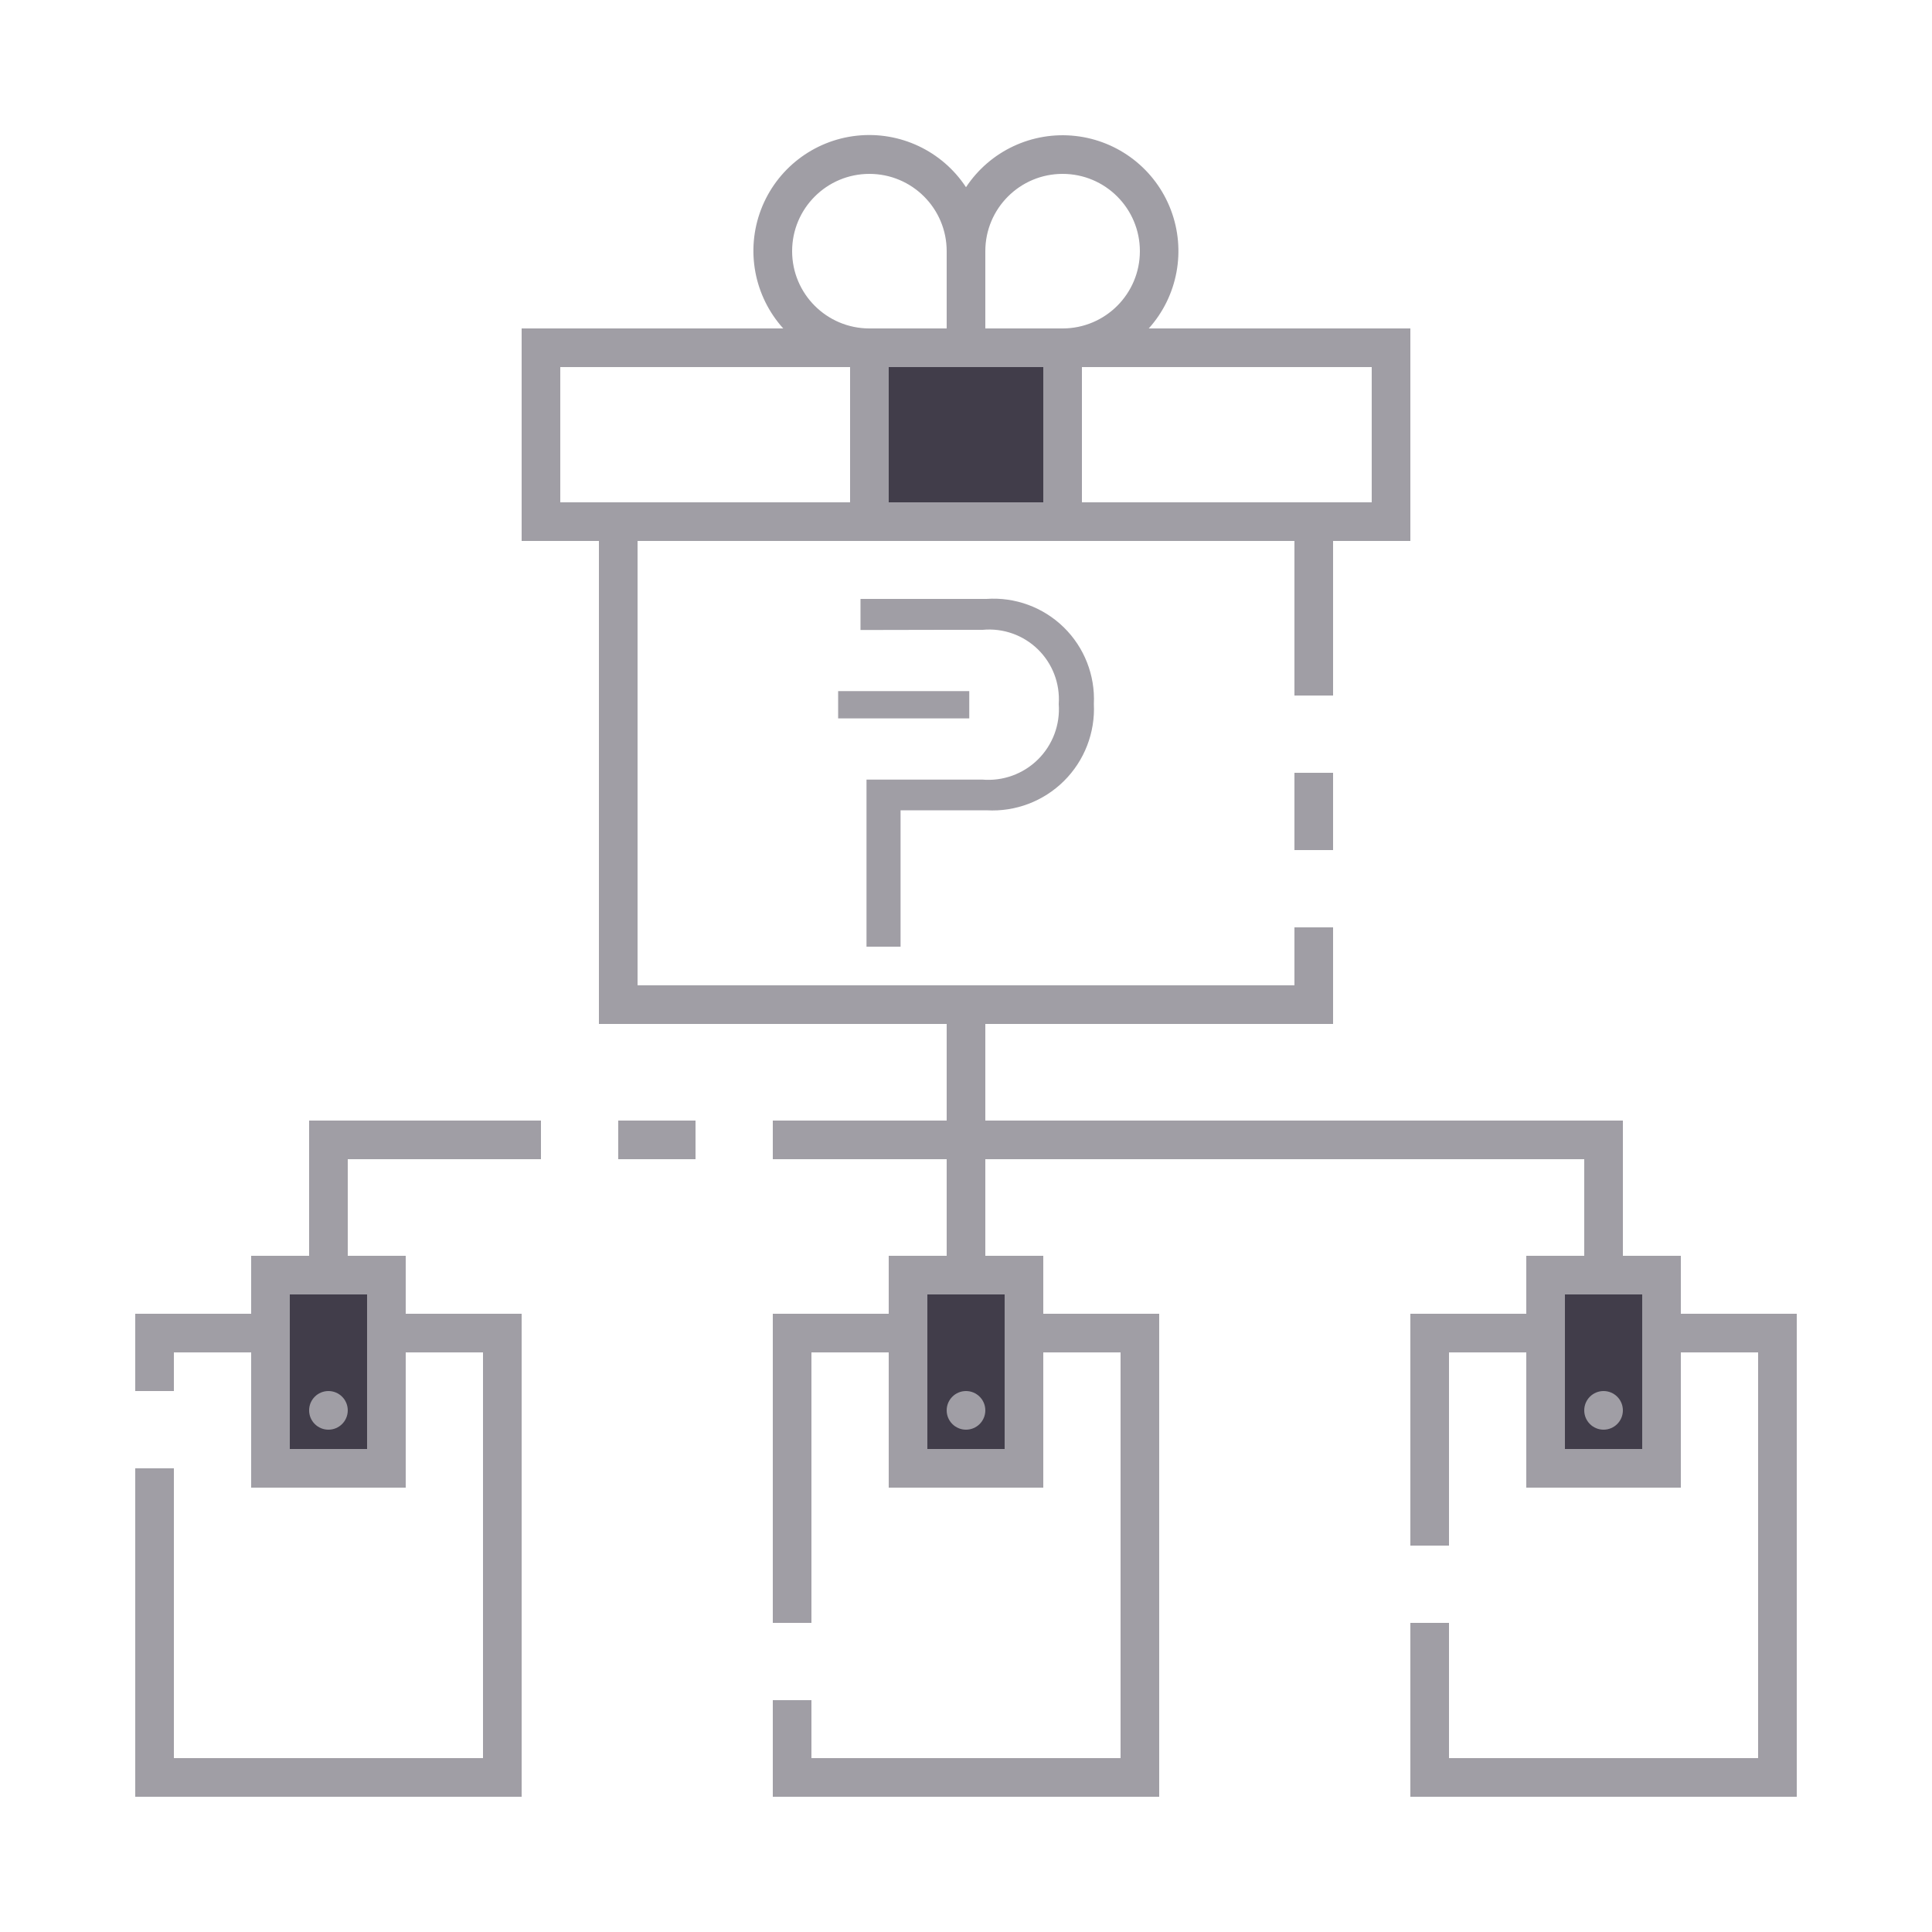
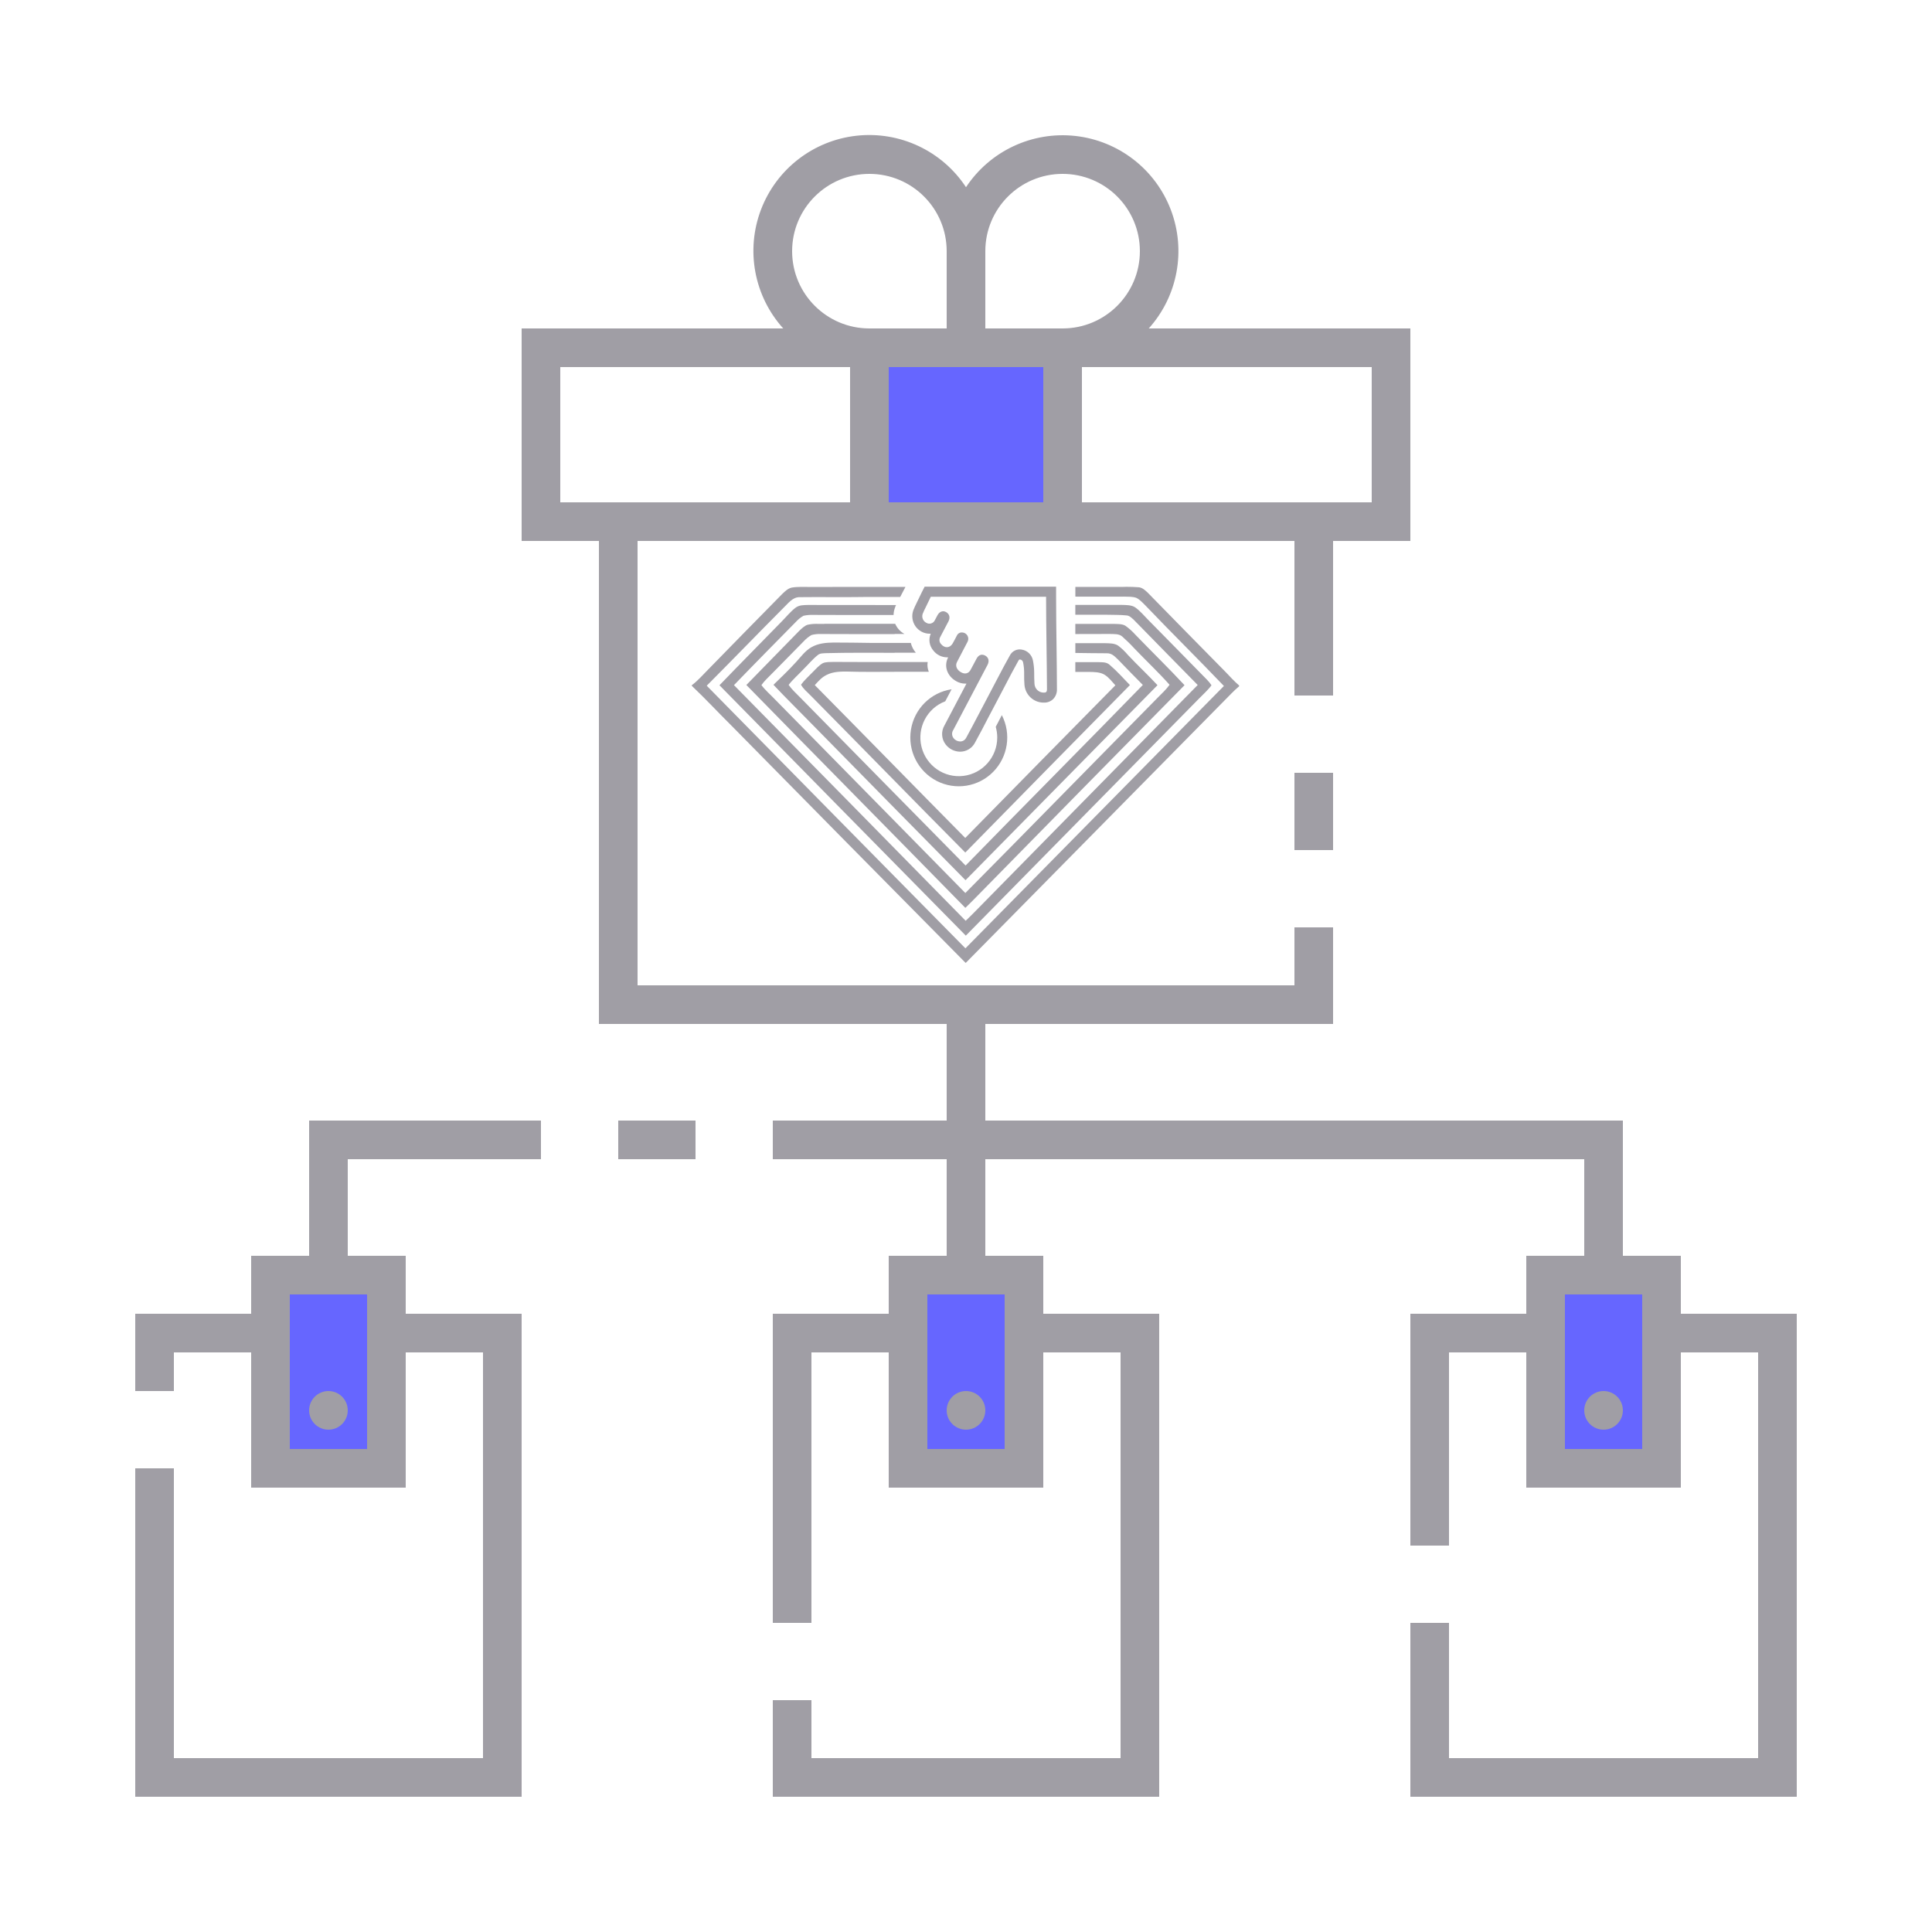
- <svg xmlns="http://www.w3.org/2000/svg" id="ic_empty_dark_multisend" width="100" height="100" viewBox="0 0 100 100">
-   <defs>
-     <style type="text/css">
+ <svg xmlns="http://www.w3.org/2000/svg" id="ic_empty_dark_multisend" width="100" height="100" viewBox="0 0 100 100" version="1.1">
+   <defs id="defs4">
+     <style type="text/css" id="style2">
            .cls-1{fill:#413d4a}.cls-2{fill:#a09ea5}.cls-3{fill:none}
        </style>
+     <style id="style2-2">.cls-1{fill:#66f;}</style>
  </defs>
  <g id="Group_9062" data-name="Group 9062">
    <g id="Group_9060" data-name="Group 9060">
      <path id="Rectangle_4717" d="M0 0h10v9H0z" class="cls-1" data-name="Rectangle 4717" transform="translate(45 18)" />
      <g id="Group_9059" data-name="Group 9059">
        <path id="Rectangle_4718" d="M0 0h6v10H0z" class="cls-1" data-name="Rectangle 4718" transform="translate(14 66)" />
        <path id="Rectangle_4719" d="M0 0h6v10H0z" class="cls-1" data-name="Rectangle 4719" transform="translate(80 66)" />
        <path id="Rectangle_4720" d="M0 0h6v10H0z" class="cls-1" data-name="Rectangle 4720" transform="translate(47 66)" />
      </g>
    </g>
    <g id="Group_9061" data-name="Group 9061">
-       <path id="Rectangle_4721" d="M0 0h6.787v1.412H0z" class="cls-2" data-name="Rectangle 4721" transform="translate(43.382 35.772)" />
-       <path id="Path_19006" d="M46.613 41.941h4.459a5.256 5.256 0 0 0 5.546-5.506A5.2 5.2 0 0 0 51.058 31h-6.519v1.609L49 32.6h1.863a3.607 3.607 0 0 1 3.937 3.84 3.655 3.655 0 0 1-3.965 3.911H44.85V49h1.763z" class="cls-2" data-name="Path 19006" />
      <path id="Rectangle_4722" d="M0 0h2v4H0z" class="cls-2" data-name="Rectangle 4722" transform="translate(67 40)" />
      <circle id="Ellipse_643" cx="1" cy="1" r="1" class="cls-2" data-name="Ellipse 643" transform="translate(49 72)" />
      <circle id="Ellipse_644" cx="1" cy="1" r="1" class="cls-2" data-name="Ellipse 644" transform="translate(82 72)" />
      <path id="Rectangle_4723" d="M0 0h4v2H0z" class="cls-2" data-name="Rectangle 4723" transform="translate(32 58)" />
      <path id="Path_19007" d="M16 65h-3v3H7v4h2v-2h4v7h8v-7h4v21H9V76H7v17h20V68h-6v-3h-3v-5h10v-2H16zm3 2v8h-4v-8z" class="cls-2" data-name="Path 19007" />
      <circle id="Ellipse_645" cx="1" cy="1" r="1" class="cls-2" data-name="Ellipse 645" transform="translate(16 72)" />
      <path id="Path_19008" d="M87 68v-3h-3v-7H51v-5h18v-5h-2v3H33V28h34v8h2v-8h4V17H59.46A5.994 5.994 0 1 0 50 9.69 5.995 5.995 0 1 0 40.54 17H27v11h4v25h18v5h-9v2h9v5h-3v3h-6v16h2V70h4v7h8v-7h4v21H42v-3h-2v5h20V68h-6v-3h-3v-5h31v5h-3v3h-6v12h2V70h4v7h8v-7h4v21H75v-7h-2v9h20V68zM71 19v7H56v-7zm-20-6a4 4 0 1 1 4 4h-4zm0 6h3v7h-8v-7h5zM45 9a4 4 0 0 1 4 4v4h-4a4 4 0 0 1 0-8zM29 26v-7h15v7H29zm23 41v8h-4v-8zm33 8h-4v-8h4z" class="cls-2" data-name="Path 19008" />
+       <g transform="matrix(0.1770548,0,0,0.1770548,34.92321,28.41876)" data-name="Layer 2" id="Layer_2" style="fill:#a09ea5;fill-opacity:1">
+         <g data-name="Layer 1" id="Layer_1-2" style="fill:#a09ea5;fill-opacity:1">
+           <g id="g24" transform="matrix(0.4722539,0,0,0.4753063,5,11)" style="fill:#a09ea5;fill-opacity:1">
+             <path id="path8" d="m 269.1,0.084 a 89.41,89.41 0 0 0 -3.18,0.076 h -28.5 V 6.119 c 10.06,0 20.129,0.08 30.199,0 2.45,0.05 5.151,-0.059 7.451,0.721 2.05,0.93 3.749,2.771 5.299,4.301 16.17,16.8 32.84,33.14 49,49.93 -53.333,53.767 -106.667,107.553 -160,161.359 C 115.942,168.643 62.564,114.803 9.23,60.91 25.21,44.96 40.93,28.82 56.93,12.82 c 2.92,-2.72 5.47,-6.511 10,-6.371 12.94,-0.17 25.939,0.11 38.939,-0.1 0.249,-0.009 0.499,-0.011 0.748,-0.02 h 22.373 L 132.25,0.131 H 87.061 v 0.039 H 72.92 c -3.65,0.03 -7.44,-0.229 -11,0.381 -2.32,0.45 -4.23,2.29 -5.85,3.83 C 40.69,19.911 25.36,35.39 10.07,51 6.86,54.22 3.67,57.88 0,60.6 V 61 c 8.46,7.94 16.359,16.431 24.619,24.551 48.253,48.713 96.557,97.339 144.91,145.879 53.46,-53.807 106.885,-107.637 160.271,-161.49 3,-2.97 5.74,-5.969 9,-8.689 v -0.471 c -3.03,-2.59 -5.73,-5.55 -8.48,-8.41 -16,-16.19 -32.09,-32.32 -48,-48.58 -1.49,-1.41 -3.24,-3.088 -5.4,-3.408 a 89.41,89.41 0 0 0 -7.82,-0.297 z" style="fill:#a09ea5;fill-opacity:1" />
+             <path id="path10" d="m 237.4,11.211 v 6.059 h 19.689 c 4.06,0.1 8.061,-7.8e-5 12.061,0.42 1.85,0.14 3.13,1.55 4.42,2.67 13.22,13.34 26.32,26.811 39.58,40.111 -45.32,45.767 -90.617,91.559 -135.891,137.379 -2.533,2.593 -5.11,5.144 -7.73,7.65 C 121.776,157.167 73.963,108.854 26.09,60.561 c 12.79,-13.19 25.729,-26.191 38.609,-39.191 a 18,18 0 0 1 4.42,-3.469 23.62,23.62 0 0 1 6,-0.541 c 16.58,0.11 33.181,0.061 49.781,0.061 a 13,13 0 0 1 1,-4.85 v -0.125 c 0.036,-0.091 0.044,-0.107 0.15,-0.346 0.12,-0.27 0.259,-0.529 0.379,-0.799 H 88.631 v -0.023 c -5.513,-0.002 -11.025,-0.009 -16.541,-0.037 h -0.109 c -2.89,0.11 -5.58,-0.041 -8,1.869 -3.08,2.41 -5.59,5.541 -8.35,8.301 -12.83,13.09 -25.791,26.071 -38.521,39.221 50.787,51.4 101.62,102.733 152.5,154 48.153,-48.66 96.314,-97.305 144.48,-145.932 2.54,-2.64 5.46,-5.119 7.6,-8.059 a 21.17,21.17 0 0 0 -2.75,-3.381 c -12.17,-12.26 -24.23,-24.62 -36.43,-36.85 -2.56,-2.59 -5,-5.52 -8,-7.65 -2.29,-1.55 -5.71,-1.469 -8.42,-1.549 z m -148.77,0.066 c 12.418,0.003 24.832,-0.037 37.25,-0.037 H 88.631 Z m 36.834,2.34 a 12.59,12.59 0 0 0 -0.564,3.523 h -0.019 a 12.59,12.59 0 0 1 0.584,-3.523 z" style="opacity:1;fill:#a09ea5;fill-opacity:1" />
+             <path id="path12" d="m 82,22.82 v 0.086 c -1.384,-0.006 -2.767,-0.007 -4.15,-0.016 a 24.89,24.89 0 0 0 -0.795,-0.02 24.89,24.89 0 0 0 -5.414,0.559 c -1.97,0.66 -3.671,2.351 -5.141,3.721 -10.96,11.06 -21.8,22.231 -32.74,33.311 45.08,45.79 90.461,91.32 135.561,137.09 4.73,-4.54 9.259,-9.25 13.879,-13.9 C 223.733,142.597 264.333,101.577 305,60.59 c -9.85,-10.54 -20.269,-20.59 -30.359,-30.99 a 37.8,37.8 0 0 0 -6.221,-5.549 c -1.89,-1.14 -4.391,-1.071 -6.561,-1.141 h -24.459 v 6.221 c 7.15,0 14.309,-7.81e-4 21.459,-0.051 2.57,0.12 5.57,-0.2 7.57,1.57 a 95.18,95.18 0 0 1 7.471,7.289 c 7.21,7.5 14.91,14.68 21.84,22.4 -2,2.84 -4.79,5.33 -7.26,7.84 -39.76,40.04 -79.31,80.28 -119.16,120.23 -39.2,-39.607 -78.384,-79.199 -117.551,-118.779 -2.87,-3.01 -6.159,-5.79 -8.689,-9.08 1.84,-2.68 4.46,-4.951 6.73,-7.301 C 56.251,46.7 62.81,40.189 69.25,33.609 a 20,20 0 0 1 4.859,-3.889 20.18,20.18 0 0 1 5.74,-0.611 c 15.25,0.1 30.5,0.051 45.75,0.051 v -0.08 h 6.16 A 1.66,1.66 0 0 1 131.49,29 13.14,13.14 0 0 1 125.891,22.82 Z" style="opacity:1;fill:#a09ea5;fill-opacity:1" />
+             <path id="path14" d="m 87.811,34.359 c -4.77,0.05 -9.591,0.481 -13.771,2.871 -3.8,2.12 -6.58,5.979 -9.5,9.119 -4.46,4.83 -9.22,9.43 -14,14 7.23,7.65 14.84,15.05 22.23,22.59 32.153,32.553 64.373,65.083 96.66,97.59 39.593,-40.007 79.203,-79.986 118.83,-119.939 -5.96,-6.4 -12.4,-12.32 -18.32,-18.6 A 37,37 0 0 0 263.881,36.25 c -2.27,-1.49 -5.36,-1.42 -8,-1.49 h -18.471 v 6 c 6.47,0.06 12.971,0.201 19.471,0.201 3.4,-0.09 5.158,2.248 7.398,4.318 4.91,5.08 9.91,10.16 14.91,15.16 -36.4,37.16 -73.259,73.95 -109.719,111.07 -34.19,-34.35 -68.151,-68.83 -102.281,-103.25 -2.48,-2.51 -5.26,-4.989 -7.26,-7.859 2.71,-3.47 6.201,-6.44 9.201,-9.65 2.96,-2.89 5.638,-6.16 8.898,-8.73 1.41,-1.13 3.051,-0.989 4.781,-1.129 14.24,-0.38 28.51,-0.221 42.75,-0.221 v -0.07 h 13.109 a 14.41,14.41 0 0 1 -3.08,-5.91 v -0.09 h -23.223 c -0.383,-0.004 -0.763,-0.005 -1.146,-0.01 -7.8,-0.11 -15.6,-0.23 -23.41,-0.23 z" style="opacity:1;fill:#a09ea5;fill-opacity:1" />
+             <path id="path16" d="m 87.631,46.279 c -2.11,0.07 -4.561,-0.079 -6.561,0.781 -2.38,1.35 -4.301,3.559 -6.221,5.469 -2.43,2.54 -5.17,4.94 -7.25,7.73 1.29,2.52 3.84,4.52 5.84,6.58 32.01,32.16 63.76,64.57 95.85,96.68 33.94,-34.373 67.91,-68.707 101.91,-103 -4.04,-4.14 -7.93,-8.519 -12.26,-12.189 -2.1,-2.08 -4.539,-1.79 -7.309,-1.91 h -14.23 v 6 h 8.23 c 3.38,0.07 7.138,-6.25e-4 10.068,1.859 2.49,1.6 4.49,4.201 6.49,6.381 -31.02,31.253 -61.996,62.546 -92.93,93.879 -31.14,-31.28 -62.021,-62.75 -93.141,-94 2.27,-2.44 4.3,-4.838 7.42,-6.318 3.98,-2 8.722,-2.08 13.092,-2 9.57,0.29 19.17,0.139 28.76,0.139 v -0.01 h 21.32 a 10.82,10.82 0 0 1 -0.711,-6 h -24.471 v 0.004 c -11.301,-0.041 -22.596,0.025 -33.898,-0.074 z" style="opacity:1;fill:#a09ea5;fill-opacity:1" />
+             <path style="opacity:1;fill:#a09ea5;fill-opacity:1" class="cls-1" d="M 225.78,37.16 C 225.64,26.75 225.5,15.99 225.5,6.16 V 0 h -81.38 l -1.73,3.37 c -0.34,0.68 -1.08,2.2 -1.78,3.65 -0.54,1.11 -1.05,2.18 -1.3,2.68 -0.88,1.74 -1.6,3.31 -2.2,4.81 a 10.78,10.78 0 0 0 10.07,14.42 h 0.71 a 9.85,9.85 0 0 0 1.62,10.35 10.82,10.82 0 0 0 8.37,4.17 7.5,7.5 0 0 0 0.82,0 l -0.12,0.23 c -2.64,5.22 -0.54,11.27 5,14.4 a 11.29,11.29 0 0 0 5.61,1.55 7.5,7.5 0 0 0 0.82,0 l -0.89,1.69 q -6.36,12 -12.76,24.08 a 10.38,10.38 0 0 0 0.72,11.58 11.45,11.45 0 0 0 9,4.51 10.34,10.34 0 0 0 9.17,-5.49 c 2.92,-5.25 5.75,-10.64 8,-15 1.43,-2.73 2.67,-5.09 3.68,-6.93 2.44,-4.56 4.57,-8.63 6.54,-12.37 3.14,-6 5.85,-11.16 8.7,-16.17 0.42,-0.74 0.66,-0.74 0.75,-0.74 h 0.32 a 2.17,2.17 0 0 1 1.82,1.75 32.18,32.18 0 0 1 0.66,6.05 c 0,0.55 0,1.09 0,1.64 0,1.94 0,3.95 0.19,6.07 a 11.92,11.92 0 0 0 11.35,11 c 0.26,0 0.5,0 0.74,0 a 7.84,7.84 0 0 0 5.75,-2.24 8.21,8.21 0 0 0 2.27,-6.06 C 226,54.81 225.89,45.84 225.78,37.16 Z m -8.12,28 a 5.72,5.72 0 0 1 -5.54,-5.38 c -0.2,-2.41 -0.16,-4.83 -0.19,-7.25 a 38.9,38.9 0 0 0 -0.78,-7.21 8.36,8.36 0 0 0 -6.79,-6.6 6.86,6.86 0 0 0 -7.56,3.73 c -4.69,8.24 -8.92,16.73 -15.33,28.68 -2.64,4.83 -7,13.42 -11.64,21.81 -1.83,3.33 -6,2.61 -7.79,0.25 a 4.25,4.25 0 0 1 -0.22,-5 c 5.76,-10.8 11.47,-21.65 17.19,-32.46 1.36,-2.55 2.71,-5.09 4.05,-7.65 1.2,-2.32 0.69,-4.5 -1.39,-5.66 -2.08,-1.16 -4.09,-0.56 -5.36,1.76 -1.27,2.32 -2.48,4.69 -3.76,7 -1.28,2.31 -3.55,2.82 -5.94,1.44 -2.59,-1.46 -3.65,-3.93 -2.5,-6.2 2.12,-4.17 4.4,-8.27 6.53,-12.45 a 3.9,3.9 0 0 0 -3.19,-5.81 3.33,3.33 0 0 0 -3.34,1.84 c -0.88,1.63 -1.69,3.31 -2.64,4.91 -1.72,2.94 -4.95,3.09 -7.18,0.4 A 3.62,3.62 0 0 1 153.76,31 c 1.7,-3.18 3.4,-6.38 5.07,-9.59 1.23,-2.32 0.73,-4.5 -1.29,-5.71 -2.02,-1.21 -4.2,-0.48 -5.48,1.88 -0.56,1 -1.12,2.08 -1.67,3.14 a 3.7,3.7 0 0 1 -5.21,1.51 4.52,4.52 0 0 1 -2.32,-5.4 c 0.59,-1.48 1.26,-2.92 2,-4.33 0.6,-1.19 2.46,-5.11 3.07,-6.3 h 71.37 c 0,18.05 0.47,38.83 0.55,56.89 0.01,1.73 -0.68,2.15 -2.19,2.06 z" id="path26" />
+             <path style="opacity:1;fill:#a09ea5;fill-opacity:1" class="cls-1" d="m 191.91,79 -3.78,7.2 a 23.48,23.48 0 0 1 0.93,6.59 23.79,23.79 0 1 1 -32.18,-22.29 l 3.93,-7.4 a 30,30 0 1 0 31.1,15.9 z" id="path30" />
+           </g>
+         </g>
+       </g>
    </g>
  </g>
  <path id="Rectangle_4724" d="M0 0h100v100H0z" class="cls-3" data-name="Rectangle 4724" />
</svg>
